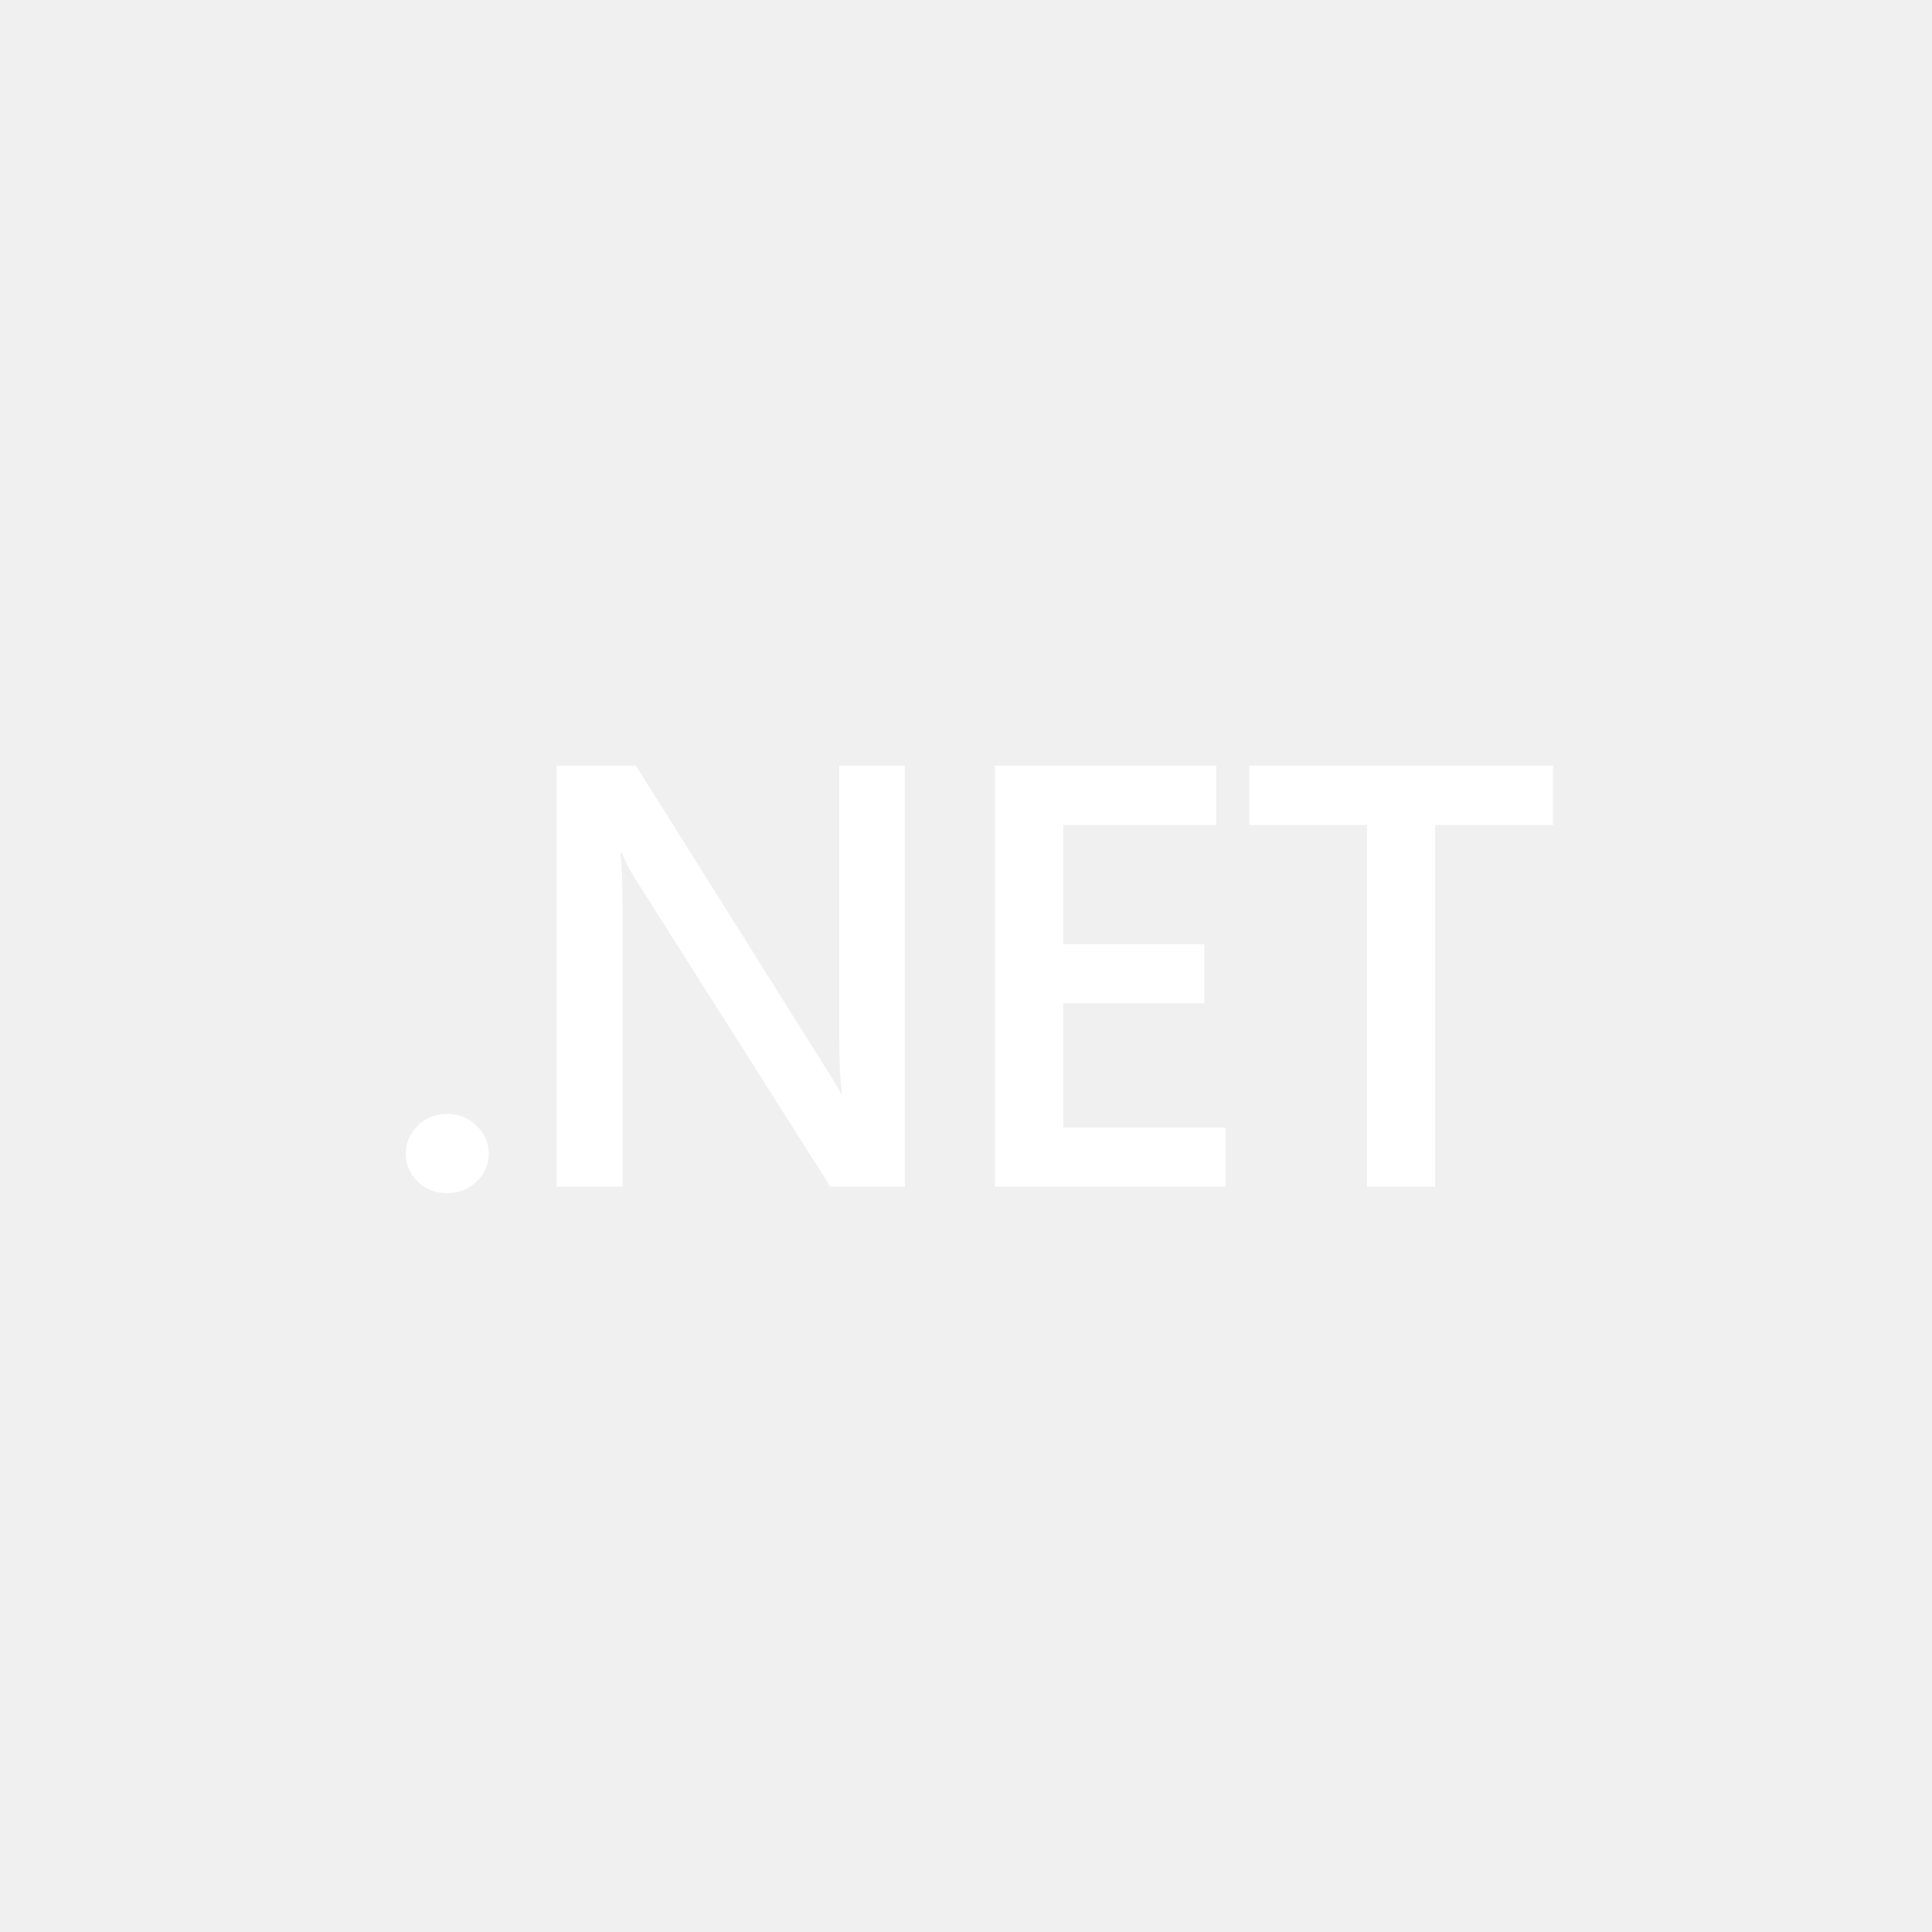
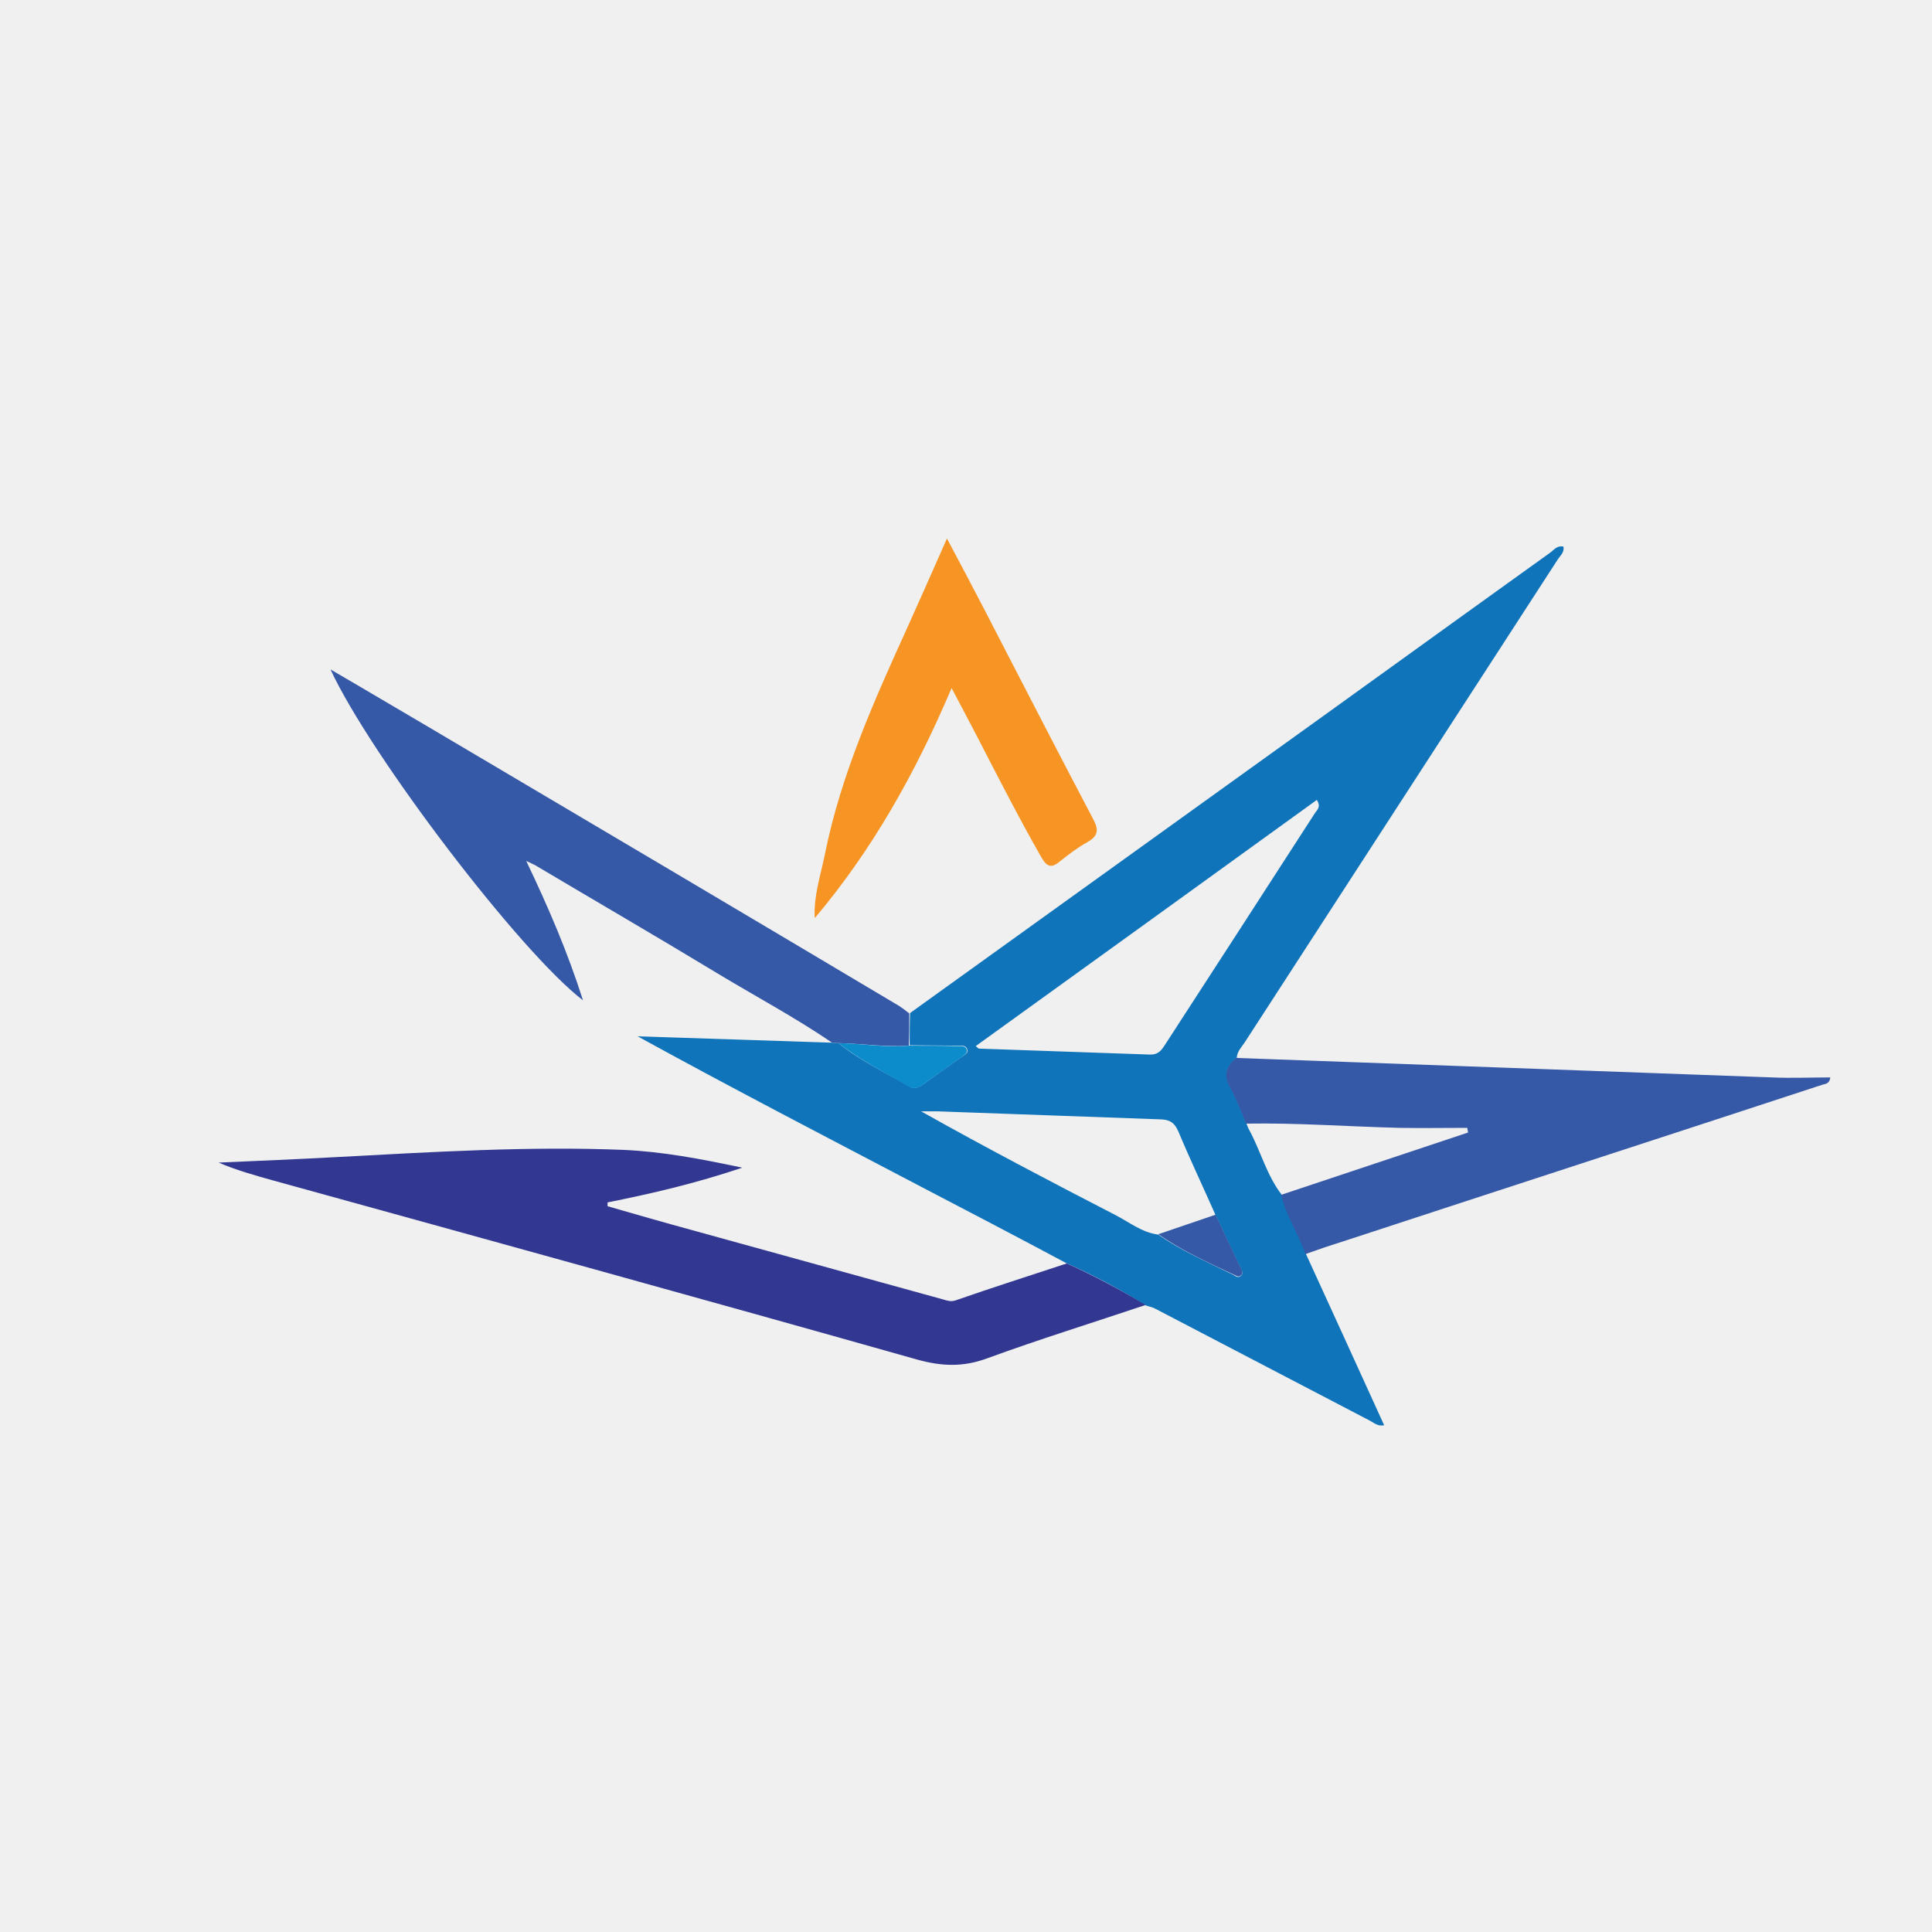
- <svg xmlns="http://www.w3.org/2000/svg" width="456" height="456" viewBox="0 0 456 456" version="1.1" xml:space="preserve" style="fill-rule:evenodd;clip-rule:evenodd;stroke-linejoin:round;stroke-miterlimit:2;">
-   <path d="m 105.5,281.609 c -2.703,0 -5.001,-0.9 -6.893,-2.702 -1.892,-1.848 -2.838,-4.042 -2.838,-6.582 0,-2.587 0.946,-4.804 2.838,-6.652 1.892,-1.848 4.19,-2.772 6.893,-2.772 2.748,0 5.068,0.924 6.96,2.772 1.937,1.848 2.906,4.064 2.906,6.652 0,2.54 -0.968,4.734 -2.906,6.582 -1.892,1.802 -4.212,2.702 -6.96,2.702 z" style="fill:#ffffff;fill-rule:nonzero;stroke-width:0.838" />
-   <path d="M 213.561,280.084 H 195.99 L 149.7,207.054 c -1.171,-1.848 -2.14,-3.765 -2.906,-5.751 h -0.406 c 0.361,2.125 0.541,6.675 0.541,13.65 v 65.132 h -15.543 v -99.36 h 18.719 l 44.737,71.298 c 1.892,2.957 3.109,4.989 3.649,6.098 h 0.27 c -0.45,-2.632 -0.676,-7.09 -0.676,-13.373 v -64.023 h 15.476 z" style="fill:#ffffff;fill-rule:nonzero;stroke-width:0.838" />
-   <path d="m 289.251,280.084 h -54.401 v -99.36 h 52.238 v 13.997 h -36.154 v 28.131 h 33.316 v 13.927 h -33.316 v 29.378 h 38.316 z" style="fill:#ffffff;fill-rule:nonzero;stroke-width:0.838" />
-   <path d="M 366.565,194.721 H 338.722 v 85.363 h -16.084 v -85.363 h -27.775 v -13.997 h 71.701 z" style="fill:#ffffff;fill-rule:nonzero;stroke-width:0.838" />
+ <svg xmlns="http://www.w3.org/2000/svg" version="1.1" id="Layer_1" x="0px" y="0px" viewBox="0 0 456 456" style="enable-background:new 0 0 456 456;" xml:space="preserve">
+   <style type="text/css">
+ 	.st0{fill:#0F74BA;}
+ 	.st1{fill:#323891;}
+ 	.st2{fill:#3558A7;}
+ 	.st3{fill:#F79524;}
+ 	.st4{fill:#0D8CCC;}
+ </style>
+   <path class="st0" d="M251.8,298.2c-11.4-6.1-22.9-12.1-34.4-18.1c-22.3-11.7-44.7-23.3-66.9-35.5c15.3,0.5,30.6,1,45.9,1.5  c0.5,0,1,0.1,1.5,0.1c5.2,4.2,11.2,7,16.9,10.3c1,0.6,2.2,0.1,3.3-0.7c2.9-2.2,5.9-4.2,8.8-6.3c0.7-0.5,1.7-0.9,1.4-1.8  c-0.3-1.1-1.5-0.9-2.4-0.9c-3.7,0-7.5-0.1-11.2-0.1c0-2.5,0-5.1,0.1-7.6c26-18.7,51.9-37.3,77.9-56c24.4-17.5,48.7-35.1,73.1-52.6  c0.9-0.6,1.6-1.8,3.2-1.5c0.3,1.3-0.7,2.1-1.3,3c-24.6,38-49.3,76-73.9,114c-0.7,1.1-1.8,2.1-1.9,3.7c-2.3,1.9-3.2,3.9-1.5,6.9  c1.5,2.7,2.6,5.7,3.8,8.6c0.2,0.5,0.4,1.1,0.7,1.6c2.7,5,4.1,10.7,7.7,15.3c1.1,5,4.1,9.2,5.7,14c6.1,13.3,12.2,26.7,18.4,40.3  c-1.6,0.3-2.4-0.6-3.4-1.1c-16.9-8.8-33.7-17.6-50.6-26.4c-0.7-0.4-1.5-0.5-2.3-0.8C264.3,304.3,258.2,301,251.8,298.2z   M286.9,286.8c-2.9-6.6-6-13.1-8.8-19.8c-0.9-2-1.9-2.7-4.1-2.8c-17.6-0.6-35.2-1.3-52.8-1.9c-1.3,0-2.5,0-3.8,0  c15.3,8.6,30.6,16.6,45.9,24.5c3.3,1.7,6.2,4.1,10.1,4.6c5.5,3.9,11.7,6.5,17.7,9.5c0.5,0.3,1.3,0.9,1.9,0.1c0.5-0.6,0-1.3-0.3-1.9  C290.7,294.9,288.8,290.8,286.9,286.8z M230.3,246.9c0.5,0.4,0.6,0.6,0.8,0.6c13.4,0.5,26.8,0.9,40.2,1.4c1.9,0.1,2.7-0.8,3.6-2.2  c11.8-18.2,23.6-36.4,35.4-54.7c0.5-0.8,1.6-1.5,0.5-3.2C284,208.2,257.2,227.5,230.3,246.9z" />
+   <path class="st1" d="M251.8,298.2c6.4,2.9,12.6,6.2,18.6,9.8c-12.5,4.2-25.1,8.1-37.4,12.6c-5.7,2.1-10.7,1.9-16.5,0.3  c-50.6-14.3-101.4-28.3-152.1-42.3c-4.3-1.2-8.6-2.4-12.8-4.2c9.3-0.4,18.6-0.8,27.9-1.3c22.5-1.2,45.1-2.6,67.6-1.7  c9.2,0.4,18.2,2.1,28.1,4.2c-11,3.7-21.3,6.1-31.8,8.2c0,0.3,0,0.6,0,0.9c6.6,1.9,13.2,3.8,19.8,5.6c19.8,5.5,39.6,10.9,59.4,16.4  c1,0.3,1.9,0.6,3,0.2C234.2,303.9,243,301.1,251.8,298.2z" />
+   <path class="st2" d="M308.1,296c-1.6-4.8-4.6-9-5.7-14c14.7-4.9,29.4-9.8,44.1-14.7c-0.1-0.4-0.1-0.7-0.2-1.1  c-5.4,0-10.7,0.1-16.1,0c-12-0.3-24-1.2-36.1-1c-1.2-2.9-2.3-5.9-3.8-8.6c-1.7-2.9-0.8-5,1.5-6.9c42.2,1.5,84.3,3.1,126.5,4.6  c4.5,0.2,9.1,0,13.7,0c-0.2,1.5-1.1,1.5-1.8,1.7c-37.8,12.4-75.7,24.7-113.5,37.1C313.8,294,310.9,295,308.1,296z" />
+   <path class="st2" d="M197.9,246.2c-0.5,0-1-0.1-1.5-0.1c-8.8-6-18.2-11-27.3-16.5c-14.2-8.6-28.5-16.9-42.8-25.4  c-0.4-0.2-0.8-0.4-2.1-1c5.3,11.1,9.8,21.6,13.4,32.9C122.7,224.7,87.4,178.3,78,158c8.1,4.7,15.8,9.3,23.5,13.8  c36.7,21.7,73.4,43.4,110,65.2c1.1,0.6,2.1,1.4,3.1,2.2c0,2.5,0,5.1-0.1,7.6C209,247.2,203.5,246.3,197.9,246.2z" />
+   <path class="st3" d="M192.3,216.7c-0.3-5.2,1.4-10.1,2.4-15.1c3.8-18.9,11.7-36.4,19.6-53.8c3-6.7,6-13.4,9.2-20.7  c3.1,5.8,5.9,11.1,8.7,16.5c8.6,16.6,17.1,33.2,25.8,49.7c1.4,2.6,1.2,4-1.4,5.5c-2.2,1.2-4.3,2.8-6.3,4.4c-2.1,1.8-3.2,1.5-4.6-1  c-5.3-9.3-10.2-18.9-15.1-28.4c-1.8-3.5-3.7-7-6-11.4C216.1,182.4,205.9,200.6,192.3,216.7L192.3,216.7z" />
+   <polygon class="st3" points="192.3,216.7 192.2,216.7 192.3,216.7 " />
+   <path class="st4" d="M197.9,246.2c5.6,0.1,11.1,1.1,16.7,0.6c3.7,0,7.5,0,11.2,0.1c0.9,0,2.1-0.2,2.4,0.9c0.2,0.9-0.8,1.3-1.4,1.8  c-2.9,2.1-5.9,4.1-8.8,6.3c-1,0.8-2.3,1.2-3.3,0.7C209,253.2,203.1,250.3,197.9,246.2z" />
+   <path class="st2" d="M273.4,291.3c4.5-1.5,9-3.1,13.5-4.6c1.9,4.1,3.9,8.2,5.8,12.3c0.3,0.6,0.8,1.3,0.3,1.9  c-0.6,0.8-1.3,0.1-1.9-0.1C285,297.9,278.9,295.2,273.4,291.3z" />
</svg>
